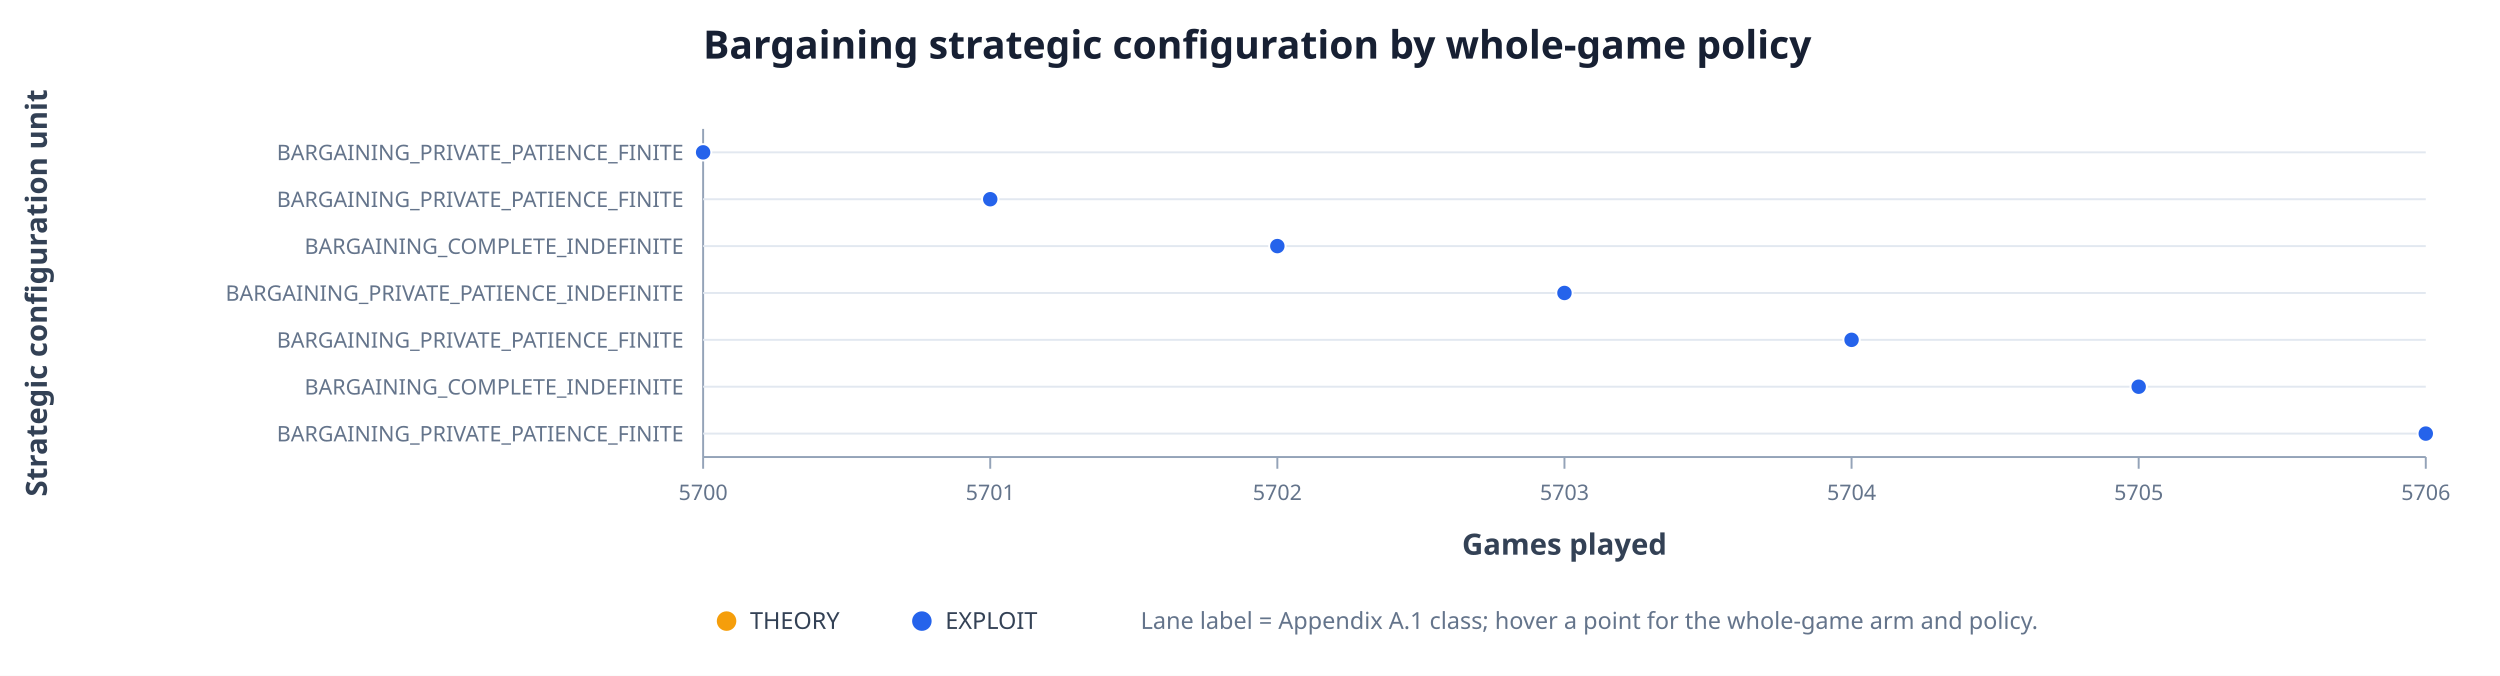
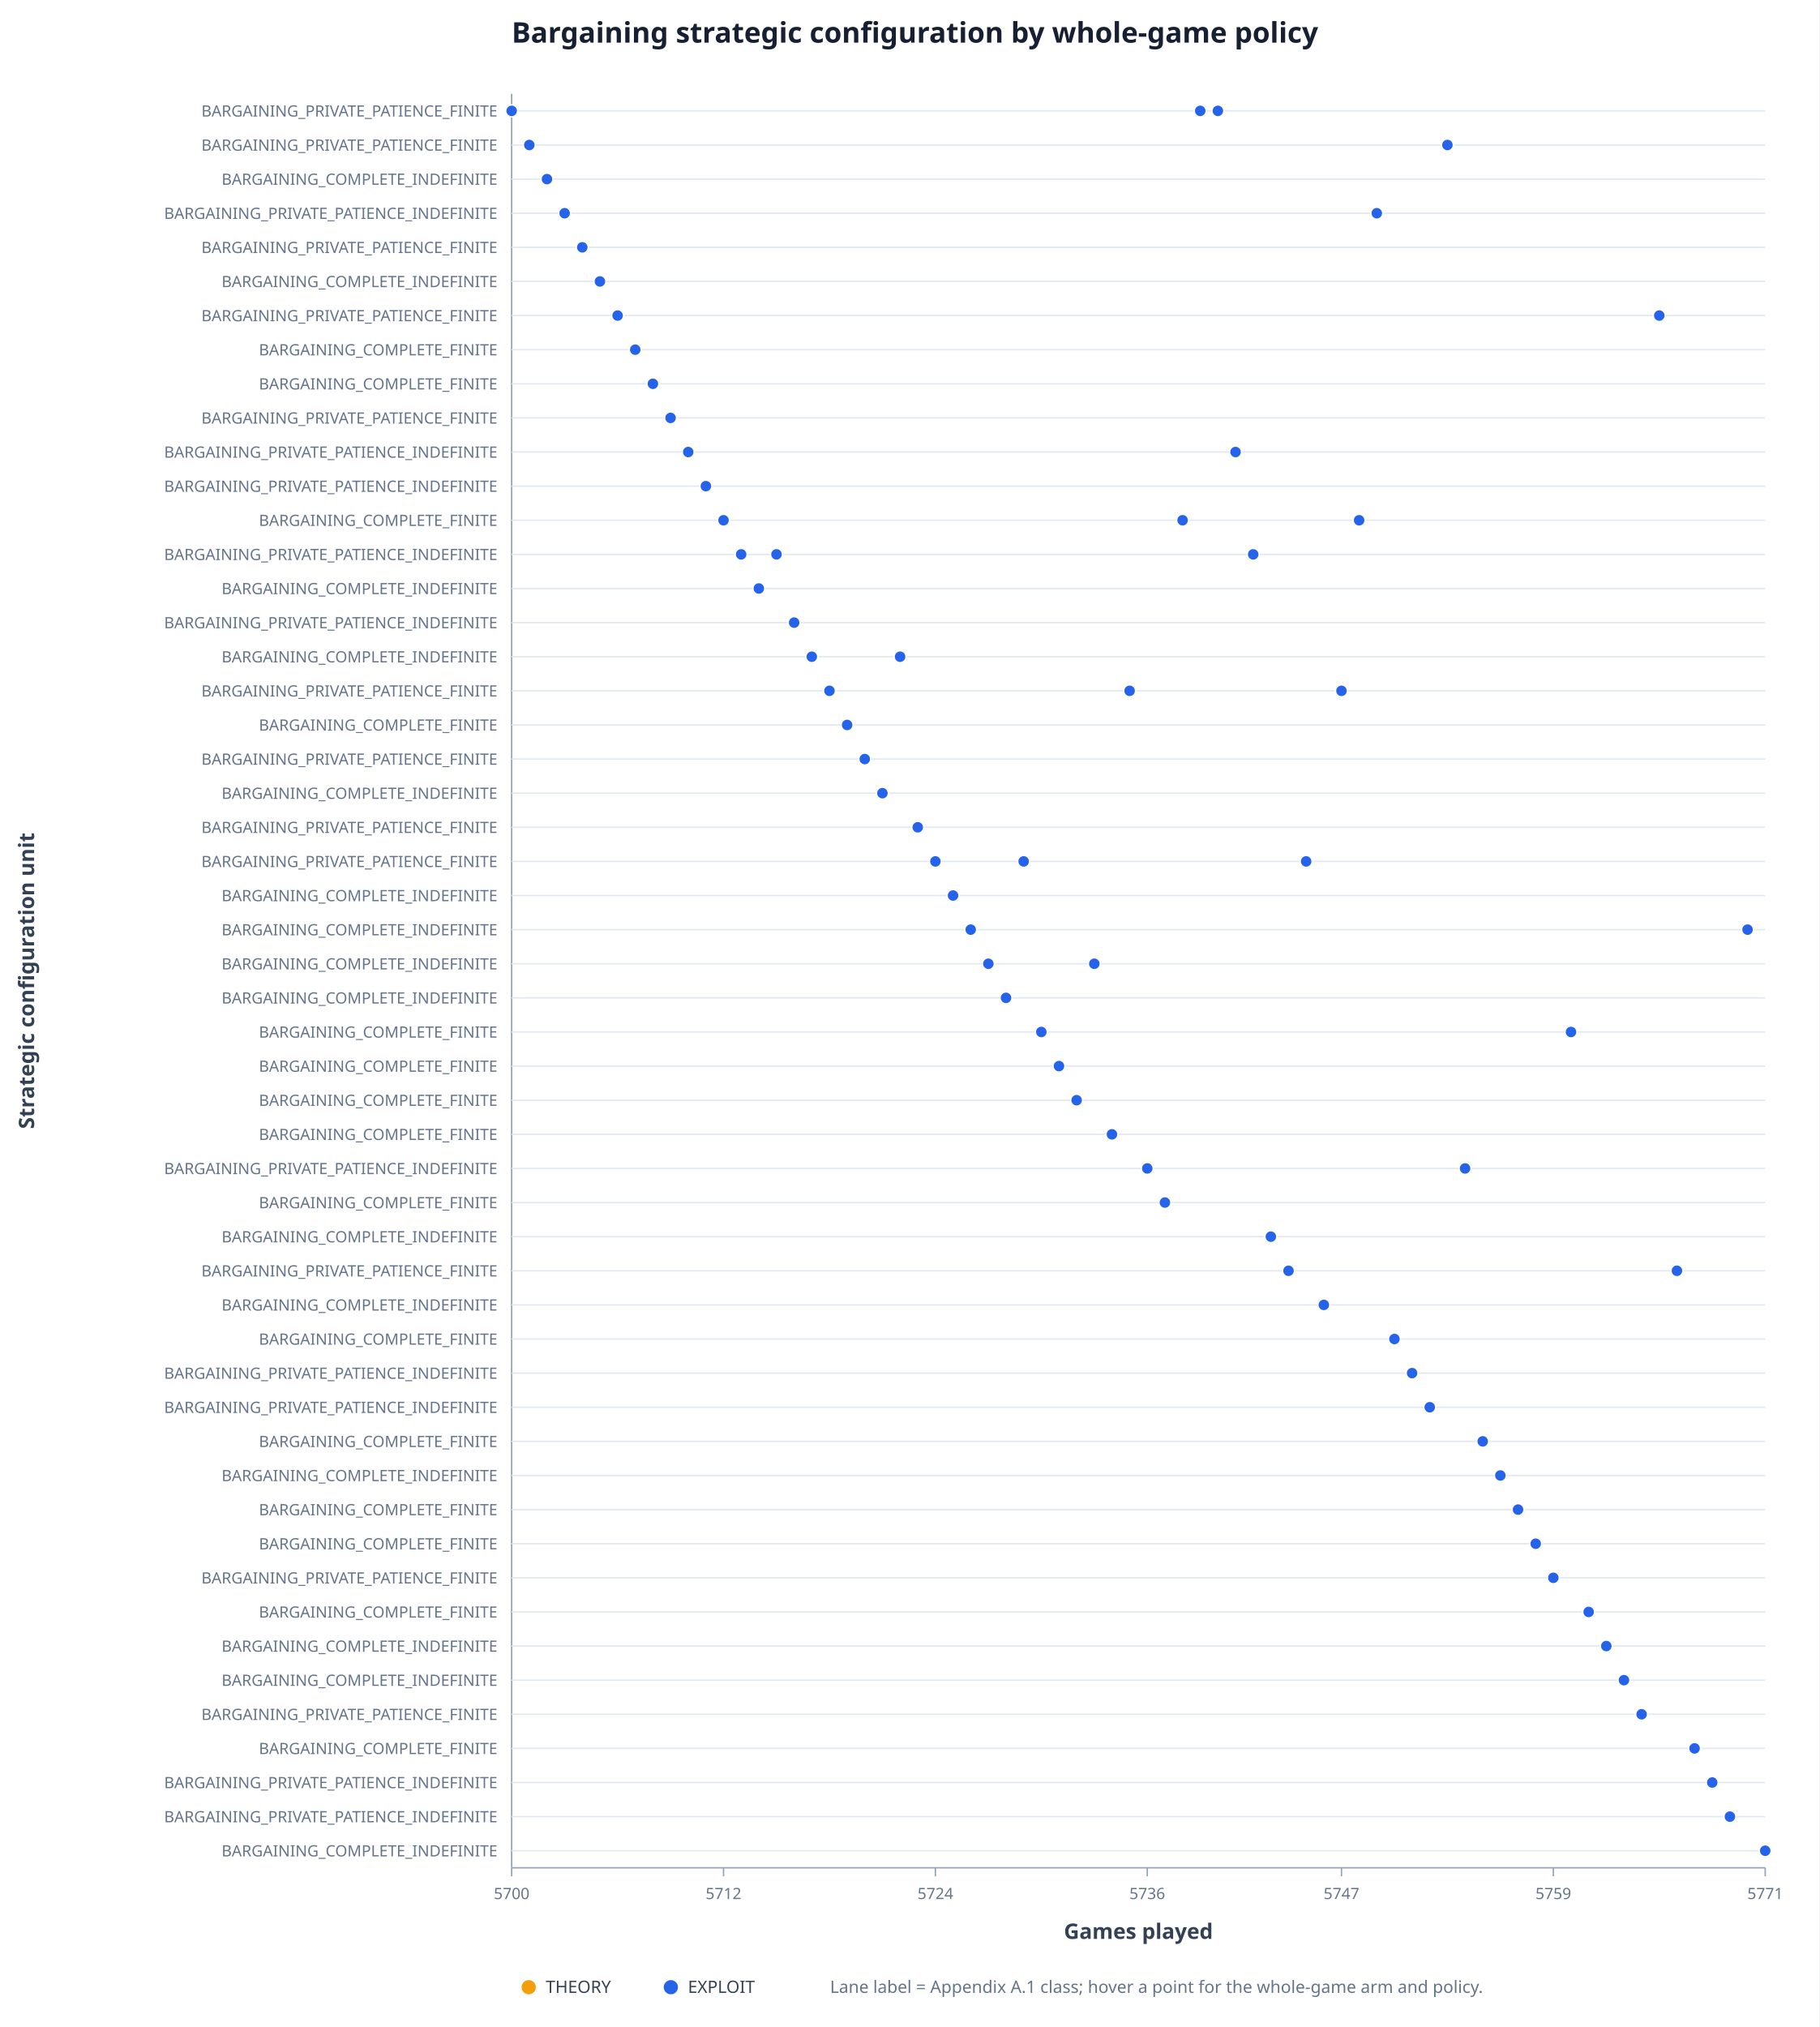
- <svg xmlns="http://www.w3.org/2000/svg" width="1280" height="346" viewBox="0 0 1280 346" role="img">
-   <rect width="1280" height="346" fill="white" />
+ <svg xmlns="http://www.w3.org/2000/svg" width="1280" height="1426" viewBox="0 0 1280 1426" role="img">
+   <rect width="1280" height="1426" fill="white" />
  <text x="360.0" y="30" font-family="system-ui,sans-serif" font-size="20" font-weight="700" fill="#172033">Bargaining strategic configuration by whole-game policy</text>
-   <line x1="360.0" y1="234.0" x2="1242.0" y2="234.0" stroke="#94a3b8" />
-   <line x1="360.0" y1="66.0" x2="360.0" y2="234.0" stroke="#94a3b8" />
-   <text x="801.0" y="284" text-anchor="middle" font-family="system-ui,sans-serif" font-size="15" font-weight="650" fill="#334155">Games played</text>
-   <text x="24" y="150.0" transform="rotate(-90 24 150.0)" text-anchor="middle" font-family="system-ui,sans-serif" font-size="15" font-weight="650" fill="#334155">Strategic configuration unit</text>
+   <line x1="360.0" y1="1314.0" x2="1242.0" y2="1314.0" stroke="#94a3b8" />
+   <line x1="360.0" y1="66.0" x2="360.0" y2="1314.0" stroke="#94a3b8" />
+   <text x="801.0" y="1364" text-anchor="middle" font-family="system-ui,sans-serif" font-size="15" font-weight="650" fill="#334155">Games played</text>
+   <text x="24" y="690.0" transform="rotate(-90 24 690.0)" text-anchor="middle" font-family="system-ui,sans-serif" font-size="15" font-weight="650" fill="#334155">Strategic configuration unit</text>
  <line x1="360.0" y1="78.00" x2="1242.0" y2="78.00" stroke="#e2e8f0" />
  <text x="350.0" y="82.00" text-anchor="end" font-family="system-ui,sans-serif" font-size="11" fill="#64748b">BARGAINING_PRIVATE_PATIENCE_FINITE</text>
  <line x1="360.0" y1="102.00" x2="1242.0" y2="102.00" stroke="#e2e8f0" />
  <text x="350.0" y="106.00" text-anchor="end" font-family="system-ui,sans-serif" font-size="11" fill="#64748b">BARGAINING_PRIVATE_PATIENCE_FINITE</text>
  <line x1="360.0" y1="126.00" x2="1242.0" y2="126.00" stroke="#e2e8f0" />
  <text x="350.0" y="130.00" text-anchor="end" font-family="system-ui,sans-serif" font-size="11" fill="#64748b">BARGAINING_COMPLETE_INDEFINITE</text>
  <line x1="360.0" y1="150.00" x2="1242.0" y2="150.00" stroke="#e2e8f0" />
  <text x="350.0" y="154.00" text-anchor="end" font-family="system-ui,sans-serif" font-size="11" fill="#64748b">BARGAINING_PRIVATE_PATIENCE_INDEFINITE</text>
  <line x1="360.0" y1="174.00" x2="1242.0" y2="174.00" stroke="#e2e8f0" />
  <text x="350.0" y="178.00" text-anchor="end" font-family="system-ui,sans-serif" font-size="11" fill="#64748b">BARGAINING_PRIVATE_PATIENCE_FINITE</text>
  <line x1="360.0" y1="198.00" x2="1242.0" y2="198.00" stroke="#e2e8f0" />
  <text x="350.0" y="202.00" text-anchor="end" font-family="system-ui,sans-serif" font-size="11" fill="#64748b">BARGAINING_COMPLETE_INDEFINITE</text>
  <line x1="360.0" y1="222.00" x2="1242.0" y2="222.00" stroke="#e2e8f0" />
  <text x="350.0" y="226.00" text-anchor="end" font-family="system-ui,sans-serif" font-size="11" fill="#64748b">BARGAINING_PRIVATE_PATIENCE_FINITE</text>
-   <line x1="360.00" y1="234.0" x2="360.00" y2="240.0" stroke="#94a3b8" />
-   <text x="360.00" y="256.0" text-anchor="middle" font-family="system-ui,sans-serif" font-size="11" fill="#64748b">5700</text>
-   <line x1="507.00" y1="234.0" x2="507.00" y2="240.0" stroke="#94a3b8" />
-   <text x="507.00" y="256.0" text-anchor="middle" font-family="system-ui,sans-serif" font-size="11" fill="#64748b">5701</text>
-   <line x1="654.00" y1="234.0" x2="654.00" y2="240.0" stroke="#94a3b8" />
-   <text x="654.00" y="256.0" text-anchor="middle" font-family="system-ui,sans-serif" font-size="11" fill="#64748b">5702</text>
-   <line x1="801.00" y1="234.0" x2="801.00" y2="240.0" stroke="#94a3b8" />
-   <text x="801.00" y="256.0" text-anchor="middle" font-family="system-ui,sans-serif" font-size="11" fill="#64748b">5703</text>
-   <line x1="948.00" y1="234.0" x2="948.00" y2="240.0" stroke="#94a3b8" />
-   <text x="948.00" y="256.0" text-anchor="middle" font-family="system-ui,sans-serif" font-size="11" fill="#64748b">5704</text>
-   <line x1="1095.00" y1="234.0" x2="1095.00" y2="240.0" stroke="#94a3b8" />
-   <text x="1095.00" y="256.0" text-anchor="middle" font-family="system-ui,sans-serif" font-size="11" fill="#64748b">5705</text>
-   <line x1="1242.00" y1="234.0" x2="1242.00" y2="240.0" stroke="#94a3b8" />
-   <text x="1242.00" y="256.0" text-anchor="middle" font-family="system-ui,sans-serif" font-size="11" fill="#64748b">5706</text>
+   <line x1="360.0" y1="246.00" x2="1242.0" y2="246.00" stroke="#e2e8f0" />
+   <text x="350.0" y="250.00" text-anchor="end" font-family="system-ui,sans-serif" font-size="11" fill="#64748b">BARGAINING_COMPLETE_FINITE</text>
+   <line x1="360.0" y1="270.00" x2="1242.0" y2="270.00" stroke="#e2e8f0" />
+   <text x="350.0" y="274.00" text-anchor="end" font-family="system-ui,sans-serif" font-size="11" fill="#64748b">BARGAINING_COMPLETE_FINITE</text>
+   <line x1="360.0" y1="294.00" x2="1242.0" y2="294.00" stroke="#e2e8f0" />
+   <text x="350.0" y="298.00" text-anchor="end" font-family="system-ui,sans-serif" font-size="11" fill="#64748b">BARGAINING_PRIVATE_PATIENCE_FINITE</text>
+   <line x1="360.0" y1="318.00" x2="1242.0" y2="318.00" stroke="#e2e8f0" />
+   <text x="350.0" y="322.00" text-anchor="end" font-family="system-ui,sans-serif" font-size="11" fill="#64748b">BARGAINING_PRIVATE_PATIENCE_INDEFINITE</text>
+   <line x1="360.0" y1="342.00" x2="1242.0" y2="342.00" stroke="#e2e8f0" />
+   <text x="350.0" y="346.00" text-anchor="end" font-family="system-ui,sans-serif" font-size="11" fill="#64748b">BARGAINING_PRIVATE_PATIENCE_INDEFINITE</text>
+   <line x1="360.0" y1="366.00" x2="1242.0" y2="366.00" stroke="#e2e8f0" />
+   <text x="350.0" y="370.00" text-anchor="end" font-family="system-ui,sans-serif" font-size="11" fill="#64748b">BARGAINING_COMPLETE_FINITE</text>
+   <line x1="360.0" y1="390.00" x2="1242.0" y2="390.00" stroke="#e2e8f0" />
+   <text x="350.0" y="394.00" text-anchor="end" font-family="system-ui,sans-serif" font-size="11" fill="#64748b">BARGAINING_PRIVATE_PATIENCE_INDEFINITE</text>
+   <line x1="360.0" y1="414.00" x2="1242.0" y2="414.00" stroke="#e2e8f0" />
+   <text x="350.0" y="418.00" text-anchor="end" font-family="system-ui,sans-serif" font-size="11" fill="#64748b">BARGAINING_COMPLETE_INDEFINITE</text>
+   <line x1="360.0" y1="438.00" x2="1242.0" y2="438.00" stroke="#e2e8f0" />
+   <text x="350.0" y="442.00" text-anchor="end" font-family="system-ui,sans-serif" font-size="11" fill="#64748b">BARGAINING_PRIVATE_PATIENCE_INDEFINITE</text>
+   <line x1="360.0" y1="462.00" x2="1242.0" y2="462.00" stroke="#e2e8f0" />
+   <text x="350.0" y="466.00" text-anchor="end" font-family="system-ui,sans-serif" font-size="11" fill="#64748b">BARGAINING_COMPLETE_INDEFINITE</text>
+   <line x1="360.0" y1="486.00" x2="1242.0" y2="486.00" stroke="#e2e8f0" />
+   <text x="350.0" y="490.00" text-anchor="end" font-family="system-ui,sans-serif" font-size="11" fill="#64748b">BARGAINING_PRIVATE_PATIENCE_FINITE</text>
+   <line x1="360.0" y1="510.00" x2="1242.0" y2="510.00" stroke="#e2e8f0" />
+   <text x="350.0" y="514.00" text-anchor="end" font-family="system-ui,sans-serif" font-size="11" fill="#64748b">BARGAINING_COMPLETE_FINITE</text>
+   <line x1="360.0" y1="534.00" x2="1242.0" y2="534.00" stroke="#e2e8f0" />
+   <text x="350.0" y="538.00" text-anchor="end" font-family="system-ui,sans-serif" font-size="11" fill="#64748b">BARGAINING_PRIVATE_PATIENCE_FINITE</text>
+   <line x1="360.0" y1="558.00" x2="1242.0" y2="558.00" stroke="#e2e8f0" />
+   <text x="350.0" y="562.00" text-anchor="end" font-family="system-ui,sans-serif" font-size="11" fill="#64748b">BARGAINING_COMPLETE_INDEFINITE</text>
+   <line x1="360.0" y1="582.00" x2="1242.0" y2="582.00" stroke="#e2e8f0" />
+   <text x="350.0" y="586.00" text-anchor="end" font-family="system-ui,sans-serif" font-size="11" fill="#64748b">BARGAINING_PRIVATE_PATIENCE_FINITE</text>
+   <line x1="360.0" y1="606.00" x2="1242.0" y2="606.00" stroke="#e2e8f0" />
+   <text x="350.0" y="610.00" text-anchor="end" font-family="system-ui,sans-serif" font-size="11" fill="#64748b">BARGAINING_PRIVATE_PATIENCE_FINITE</text>
+   <line x1="360.0" y1="630.00" x2="1242.0" y2="630.00" stroke="#e2e8f0" />
+   <text x="350.0" y="634.00" text-anchor="end" font-family="system-ui,sans-serif" font-size="11" fill="#64748b">BARGAINING_COMPLETE_INDEFINITE</text>
+   <line x1="360.0" y1="654.00" x2="1242.0" y2="654.00" stroke="#e2e8f0" />
+   <text x="350.0" y="658.00" text-anchor="end" font-family="system-ui,sans-serif" font-size="11" fill="#64748b">BARGAINING_COMPLETE_INDEFINITE</text>
+   <line x1="360.0" y1="678.00" x2="1242.0" y2="678.00" stroke="#e2e8f0" />
+   <text x="350.0" y="682.00" text-anchor="end" font-family="system-ui,sans-serif" font-size="11" fill="#64748b">BARGAINING_COMPLETE_INDEFINITE</text>
+   <line x1="360.0" y1="702.00" x2="1242.0" y2="702.00" stroke="#e2e8f0" />
+   <text x="350.0" y="706.00" text-anchor="end" font-family="system-ui,sans-serif" font-size="11" fill="#64748b">BARGAINING_COMPLETE_INDEFINITE</text>
+   <line x1="360.0" y1="726.00" x2="1242.0" y2="726.00" stroke="#e2e8f0" />
+   <text x="350.0" y="730.00" text-anchor="end" font-family="system-ui,sans-serif" font-size="11" fill="#64748b">BARGAINING_COMPLETE_FINITE</text>
+   <line x1="360.0" y1="750.00" x2="1242.0" y2="750.00" stroke="#e2e8f0" />
+   <text x="350.0" y="754.00" text-anchor="end" font-family="system-ui,sans-serif" font-size="11" fill="#64748b">BARGAINING_COMPLETE_FINITE</text>
+   <line x1="360.0" y1="774.00" x2="1242.0" y2="774.00" stroke="#e2e8f0" />
+   <text x="350.0" y="778.00" text-anchor="end" font-family="system-ui,sans-serif" font-size="11" fill="#64748b">BARGAINING_COMPLETE_FINITE</text>
+   <line x1="360.0" y1="798.00" x2="1242.0" y2="798.00" stroke="#e2e8f0" />
+   <text x="350.0" y="802.00" text-anchor="end" font-family="system-ui,sans-serif" font-size="11" fill="#64748b">BARGAINING_COMPLETE_FINITE</text>
+   <line x1="360.0" y1="822.00" x2="1242.0" y2="822.00" stroke="#e2e8f0" />
+   <text x="350.0" y="826.00" text-anchor="end" font-family="system-ui,sans-serif" font-size="11" fill="#64748b">BARGAINING_PRIVATE_PATIENCE_INDEFINITE</text>
+   <line x1="360.0" y1="846.00" x2="1242.0" y2="846.00" stroke="#e2e8f0" />
+   <text x="350.0" y="850.00" text-anchor="end" font-family="system-ui,sans-serif" font-size="11" fill="#64748b">BARGAINING_COMPLETE_FINITE</text>
+   <line x1="360.0" y1="870.00" x2="1242.0" y2="870.00" stroke="#e2e8f0" />
+   <text x="350.0" y="874.00" text-anchor="end" font-family="system-ui,sans-serif" font-size="11" fill="#64748b">BARGAINING_COMPLETE_INDEFINITE</text>
+   <line x1="360.0" y1="894.00" x2="1242.0" y2="894.00" stroke="#e2e8f0" />
+   <text x="350.0" y="898.00" text-anchor="end" font-family="system-ui,sans-serif" font-size="11" fill="#64748b">BARGAINING_PRIVATE_PATIENCE_FINITE</text>
+   <line x1="360.0" y1="918.00" x2="1242.0" y2="918.00" stroke="#e2e8f0" />
+   <text x="350.0" y="922.00" text-anchor="end" font-family="system-ui,sans-serif" font-size="11" fill="#64748b">BARGAINING_COMPLETE_INDEFINITE</text>
+   <line x1="360.0" y1="942.00" x2="1242.0" y2="942.00" stroke="#e2e8f0" />
+   <text x="350.0" y="946.00" text-anchor="end" font-family="system-ui,sans-serif" font-size="11" fill="#64748b">BARGAINING_COMPLETE_FINITE</text>
+   <line x1="360.0" y1="966.00" x2="1242.0" y2="966.00" stroke="#e2e8f0" />
+   <text x="350.0" y="970.00" text-anchor="end" font-family="system-ui,sans-serif" font-size="11" fill="#64748b">BARGAINING_PRIVATE_PATIENCE_INDEFINITE</text>
+   <line x1="360.0" y1="990.00" x2="1242.0" y2="990.00" stroke="#e2e8f0" />
+   <text x="350.0" y="994.00" text-anchor="end" font-family="system-ui,sans-serif" font-size="11" fill="#64748b">BARGAINING_PRIVATE_PATIENCE_INDEFINITE</text>
+   <line x1="360.0" y1="1014.00" x2="1242.0" y2="1014.00" stroke="#e2e8f0" />
+   <text x="350.0" y="1018.00" text-anchor="end" font-family="system-ui,sans-serif" font-size="11" fill="#64748b">BARGAINING_COMPLETE_FINITE</text>
+   <line x1="360.0" y1="1038.00" x2="1242.0" y2="1038.00" stroke="#e2e8f0" />
+   <text x="350.0" y="1042.00" text-anchor="end" font-family="system-ui,sans-serif" font-size="11" fill="#64748b">BARGAINING_COMPLETE_INDEFINITE</text>
+   <line x1="360.0" y1="1062.00" x2="1242.0" y2="1062.00" stroke="#e2e8f0" />
+   <text x="350.0" y="1066.00" text-anchor="end" font-family="system-ui,sans-serif" font-size="11" fill="#64748b">BARGAINING_COMPLETE_FINITE</text>
+   <line x1="360.0" y1="1086.00" x2="1242.0" y2="1086.00" stroke="#e2e8f0" />
+   <text x="350.0" y="1090.00" text-anchor="end" font-family="system-ui,sans-serif" font-size="11" fill="#64748b">BARGAINING_COMPLETE_FINITE</text>
+   <line x1="360.0" y1="1110.00" x2="1242.0" y2="1110.00" stroke="#e2e8f0" />
+   <text x="350.0" y="1114.00" text-anchor="end" font-family="system-ui,sans-serif" font-size="11" fill="#64748b">BARGAINING_PRIVATE_PATIENCE_FINITE</text>
+   <line x1="360.0" y1="1134.00" x2="1242.0" y2="1134.00" stroke="#e2e8f0" />
+   <text x="350.0" y="1138.00" text-anchor="end" font-family="system-ui,sans-serif" font-size="11" fill="#64748b">BARGAINING_COMPLETE_FINITE</text>
+   <line x1="360.0" y1="1158.00" x2="1242.0" y2="1158.00" stroke="#e2e8f0" />
+   <text x="350.0" y="1162.00" text-anchor="end" font-family="system-ui,sans-serif" font-size="11" fill="#64748b">BARGAINING_COMPLETE_INDEFINITE</text>
+   <line x1="360.0" y1="1182.00" x2="1242.0" y2="1182.00" stroke="#e2e8f0" />
+   <text x="350.0" y="1186.00" text-anchor="end" font-family="system-ui,sans-serif" font-size="11" fill="#64748b">BARGAINING_COMPLETE_INDEFINITE</text>
+   <line x1="360.0" y1="1206.00" x2="1242.0" y2="1206.00" stroke="#e2e8f0" />
+   <text x="350.0" y="1210.00" text-anchor="end" font-family="system-ui,sans-serif" font-size="11" fill="#64748b">BARGAINING_PRIVATE_PATIENCE_FINITE</text>
+   <line x1="360.0" y1="1230.00" x2="1242.0" y2="1230.00" stroke="#e2e8f0" />
+   <text x="350.0" y="1234.00" text-anchor="end" font-family="system-ui,sans-serif" font-size="11" fill="#64748b">BARGAINING_COMPLETE_FINITE</text>
+   <line x1="360.0" y1="1254.00" x2="1242.0" y2="1254.00" stroke="#e2e8f0" />
+   <text x="350.0" y="1258.00" text-anchor="end" font-family="system-ui,sans-serif" font-size="11" fill="#64748b">BARGAINING_PRIVATE_PATIENCE_INDEFINITE</text>
+   <line x1="360.0" y1="1278.00" x2="1242.0" y2="1278.00" stroke="#e2e8f0" />
+   <text x="350.0" y="1282.00" text-anchor="end" font-family="system-ui,sans-serif" font-size="11" fill="#64748b">BARGAINING_PRIVATE_PATIENCE_INDEFINITE</text>
+   <line x1="360.0" y1="1302.00" x2="1242.0" y2="1302.00" stroke="#e2e8f0" />
+   <text x="350.0" y="1306.00" text-anchor="end" font-family="system-ui,sans-serif" font-size="11" fill="#64748b">BARGAINING_COMPLETE_INDEFINITE</text>
+   <line x1="360.00" y1="1314.0" x2="360.00" y2="1320.0" stroke="#94a3b8" />
+   <text x="360.00" y="1336.0" text-anchor="middle" font-family="system-ui,sans-serif" font-size="11" fill="#64748b">5700</text>
+   <line x1="509.07" y1="1314.0" x2="509.07" y2="1320.0" stroke="#94a3b8" />
+   <text x="509.07" y="1336.0" text-anchor="middle" font-family="system-ui,sans-serif" font-size="11" fill="#64748b">5712</text>
+   <line x1="658.14" y1="1314.0" x2="658.14" y2="1320.0" stroke="#94a3b8" />
+   <text x="658.14" y="1336.0" text-anchor="middle" font-family="system-ui,sans-serif" font-size="11" fill="#64748b">5724</text>
+   <line x1="807.21" y1="1314.0" x2="807.21" y2="1320.0" stroke="#94a3b8" />
+   <text x="807.21" y="1336.0" text-anchor="middle" font-family="system-ui,sans-serif" font-size="11" fill="#64748b">5736</text>
+   <line x1="943.86" y1="1314.0" x2="943.86" y2="1320.0" stroke="#94a3b8" />
+   <text x="943.86" y="1336.0" text-anchor="middle" font-family="system-ui,sans-serif" font-size="11" fill="#64748b">5747</text>
+   <line x1="1092.93" y1="1314.0" x2="1092.93" y2="1320.0" stroke="#94a3b8" />
+   <text x="1092.93" y="1336.0" text-anchor="middle" font-family="system-ui,sans-serif" font-size="11" fill="#64748b">5759</text>
+   <line x1="1242.00" y1="1314.0" x2="1242.00" y2="1320.0" stroke="#94a3b8" />
+   <text x="1242.00" y="1336.0" text-anchor="middle" font-family="system-ui,sans-serif" font-size="11" fill="#64748b">5771</text>
  <circle cx="360.00" cy="78.00" r="4.2" fill="#2563eb" stroke="white" stroke-width="1" />
-   <circle cx="507.00" cy="102.00" r="4.2" fill="#2563eb" stroke="white" stroke-width="1" />
-   <circle cx="654.00" cy="126.00" r="4.2" fill="#2563eb" stroke="white" stroke-width="1" />
-   <circle cx="801.00" cy="150.00" r="4.2" fill="#2563eb" stroke="white" stroke-width="1" />
-   <circle cx="948.00" cy="174.00" r="4.2" fill="#2563eb" stroke="white" stroke-width="1" />
-   <circle cx="1095.00" cy="198.00" r="4.2" fill="#2563eb" stroke="white" stroke-width="1" />
-   <circle cx="1242.00" cy="222.00" r="4.2" fill="#2563eb" stroke="white" stroke-width="1" />
-   <circle cx="372.0" cy="318" r="5" fill="#f59e0b" />
-   <text x="384.0" y="322" font-family="system-ui,sans-serif" font-size="12" fill="#334155">THEORY</text>
-   <circle cx="472.0" cy="318" r="5" fill="#2563eb" />
-   <text x="484.0" y="322" font-family="system-ui,sans-serif" font-size="12" fill="#334155">EXPLOIT</text>
-   <text x="584.0" y="322" font-family="system-ui,sans-serif" font-size="12" fill="#64748b">Lane label = Appendix A.1 class; hover a point for the whole-game arm and policy.</text>
+   <circle cx="372.42" cy="102.00" r="4.2" fill="#2563eb" stroke="white" stroke-width="1" />
+   <circle cx="384.85" cy="126.00" r="4.2" fill="#2563eb" stroke="white" stroke-width="1" />
+   <circle cx="397.27" cy="150.00" r="4.2" fill="#2563eb" stroke="white" stroke-width="1" />
+   <circle cx="409.69" cy="174.00" r="4.2" fill="#2563eb" stroke="white" stroke-width="1" />
+   <circle cx="422.11" cy="198.00" r="4.2" fill="#2563eb" stroke="white" stroke-width="1" />
+   <circle cx="434.54" cy="222.00" r="4.2" fill="#2563eb" stroke="white" stroke-width="1" />
+   <circle cx="446.96" cy="246.00" r="4.2" fill="#2563eb" stroke="white" stroke-width="1" />
+   <circle cx="459.38" cy="270.00" r="4.2" fill="#2563eb" stroke="white" stroke-width="1" />
+   <circle cx="471.80" cy="294.00" r="4.2" fill="#2563eb" stroke="white" stroke-width="1" />
+   <circle cx="484.23" cy="318.00" r="4.2" fill="#2563eb" stroke="white" stroke-width="1" />
+   <circle cx="496.65" cy="342.00" r="4.2" fill="#2563eb" stroke="white" stroke-width="1" />
+   <circle cx="509.07" cy="366.00" r="4.2" fill="#2563eb" stroke="white" stroke-width="1" />
+   <circle cx="521.49" cy="390.00" r="4.2" fill="#2563eb" stroke="white" stroke-width="1" />
+   <circle cx="533.92" cy="414.00" r="4.2" fill="#2563eb" stroke="white" stroke-width="1" />
+   <circle cx="546.34" cy="390.00" r="4.2" fill="#2563eb" stroke="white" stroke-width="1" />
+   <circle cx="558.76" cy="438.00" r="4.2" fill="#2563eb" stroke="white" stroke-width="1" />
+   <circle cx="571.18" cy="462.00" r="4.2" fill="#2563eb" stroke="white" stroke-width="1" />
+   <circle cx="583.61" cy="486.00" r="4.2" fill="#2563eb" stroke="white" stroke-width="1" />
+   <circle cx="596.03" cy="510.00" r="4.2" fill="#2563eb" stroke="white" stroke-width="1" />
+   <circle cx="608.45" cy="534.00" r="4.2" fill="#2563eb" stroke="white" stroke-width="1" />
+   <circle cx="620.87" cy="558.00" r="4.2" fill="#2563eb" stroke="white" stroke-width="1" />
+   <circle cx="633.30" cy="462.00" r="4.2" fill="#2563eb" stroke="white" stroke-width="1" />
+   <circle cx="645.72" cy="582.00" r="4.2" fill="#2563eb" stroke="white" stroke-width="1" />
+   <circle cx="658.14" cy="606.00" r="4.2" fill="#2563eb" stroke="white" stroke-width="1" />
+   <circle cx="670.56" cy="630.00" r="4.2" fill="#2563eb" stroke="white" stroke-width="1" />
+   <circle cx="682.99" cy="654.00" r="4.2" fill="#2563eb" stroke="white" stroke-width="1" />
+   <circle cx="695.41" cy="678.00" r="4.2" fill="#2563eb" stroke="white" stroke-width="1" />
+   <circle cx="707.83" cy="702.00" r="4.2" fill="#2563eb" stroke="white" stroke-width="1" />
+   <circle cx="720.25" cy="606.00" r="4.2" fill="#2563eb" stroke="white" stroke-width="1" />
+   <circle cx="732.68" cy="726.00" r="4.2" fill="#2563eb" stroke="white" stroke-width="1" />
+   <circle cx="745.10" cy="750.00" r="4.2" fill="#2563eb" stroke="white" stroke-width="1" />
+   <circle cx="757.52" cy="774.00" r="4.2" fill="#2563eb" stroke="white" stroke-width="1" />
+   <circle cx="769.94" cy="678.00" r="4.2" fill="#2563eb" stroke="white" stroke-width="1" />
+   <circle cx="782.37" cy="798.00" r="4.2" fill="#2563eb" stroke="white" stroke-width="1" />
+   <circle cx="794.79" cy="486.00" r="4.2" fill="#2563eb" stroke="white" stroke-width="1" />
+   <circle cx="807.21" cy="822.00" r="4.2" fill="#2563eb" stroke="white" stroke-width="1" />
+   <circle cx="819.63" cy="846.00" r="4.2" fill="#2563eb" stroke="white" stroke-width="1" />
+   <circle cx="832.06" cy="366.00" r="4.2" fill="#2563eb" stroke="white" stroke-width="1" />
+   <circle cx="844.48" cy="78.00" r="4.2" fill="#2563eb" stroke="white" stroke-width="1" />
+   <circle cx="856.90" cy="78.00" r="4.2" fill="#2563eb" stroke="white" stroke-width="1" />
+   <circle cx="869.32" cy="318.00" r="4.2" fill="#2563eb" stroke="white" stroke-width="1" />
+   <circle cx="881.75" cy="390.00" r="4.2" fill="#2563eb" stroke="white" stroke-width="1" />
+   <circle cx="894.17" cy="870.00" r="4.2" fill="#2563eb" stroke="white" stroke-width="1" />
+   <circle cx="906.59" cy="894.00" r="4.2" fill="#2563eb" stroke="white" stroke-width="1" />
+   <circle cx="919.01" cy="606.00" r="4.2" fill="#2563eb" stroke="white" stroke-width="1" />
+   <circle cx="931.44" cy="918.00" r="4.2" fill="#2563eb" stroke="white" stroke-width="1" />
+   <circle cx="943.86" cy="486.00" r="4.2" fill="#2563eb" stroke="white" stroke-width="1" />
+   <circle cx="956.28" cy="366.00" r="4.2" fill="#2563eb" stroke="white" stroke-width="1" />
+   <circle cx="968.70" cy="150.00" r="4.2" fill="#2563eb" stroke="white" stroke-width="1" />
+   <circle cx="981.13" cy="942.00" r="4.2" fill="#2563eb" stroke="white" stroke-width="1" />
+   <circle cx="993.55" cy="966.00" r="4.2" fill="#2563eb" stroke="white" stroke-width="1" />
+   <circle cx="1005.97" cy="990.00" r="4.2" fill="#2563eb" stroke="white" stroke-width="1" />
+   <circle cx="1018.39" cy="102.00" r="4.2" fill="#2563eb" stroke="white" stroke-width="1" />
+   <circle cx="1030.82" cy="822.00" r="4.2" fill="#2563eb" stroke="white" stroke-width="1" />
+   <circle cx="1043.24" cy="1014.00" r="4.2" fill="#2563eb" stroke="white" stroke-width="1" />
+   <circle cx="1055.66" cy="1038.00" r="4.2" fill="#2563eb" stroke="white" stroke-width="1" />
+   <circle cx="1068.08" cy="1062.00" r="4.2" fill="#2563eb" stroke="white" stroke-width="1" />
+   <circle cx="1080.51" cy="1086.00" r="4.2" fill="#2563eb" stroke="white" stroke-width="1" />
+   <circle cx="1092.93" cy="1110.00" r="4.2" fill="#2563eb" stroke="white" stroke-width="1" />
+   <circle cx="1105.35" cy="726.00" r="4.2" fill="#2563eb" stroke="white" stroke-width="1" />
+   <circle cx="1117.77" cy="1134.00" r="4.2" fill="#2563eb" stroke="white" stroke-width="1" />
+   <circle cx="1130.20" cy="1158.00" r="4.2" fill="#2563eb" stroke="white" stroke-width="1" />
+   <circle cx="1142.62" cy="1182.00" r="4.2" fill="#2563eb" stroke="white" stroke-width="1" />
+   <circle cx="1155.04" cy="1206.00" r="4.2" fill="#2563eb" stroke="white" stroke-width="1" />
+   <circle cx="1167.46" cy="222.00" r="4.2" fill="#2563eb" stroke="white" stroke-width="1" />
+   <circle cx="1179.89" cy="894.00" r="4.2" fill="#2563eb" stroke="white" stroke-width="1" />
+   <circle cx="1192.31" cy="1230.00" r="4.2" fill="#2563eb" stroke="white" stroke-width="1" />
+   <circle cx="1204.73" cy="1254.00" r="4.2" fill="#2563eb" stroke="white" stroke-width="1" />
+   <circle cx="1217.15" cy="1278.00" r="4.2" fill="#2563eb" stroke="white" stroke-width="1" />
+   <circle cx="1229.58" cy="654.00" r="4.2" fill="#2563eb" stroke="white" stroke-width="1" />
+   <circle cx="1242.00" cy="1302.00" r="4.2" fill="#2563eb" stroke="white" stroke-width="1" />
+   <circle cx="372.0" cy="1398" r="5" fill="#f59e0b" />
+   <text x="384.0" y="1402" font-family="system-ui,sans-serif" font-size="12" fill="#334155">THEORY</text>
+   <circle cx="472.0" cy="1398" r="5" fill="#2563eb" />
+   <text x="484.0" y="1402" font-family="system-ui,sans-serif" font-size="12" fill="#334155">EXPLOIT</text>
+   <text x="584.0" y="1402" font-family="system-ui,sans-serif" font-size="12" fill="#64748b">Lane label = Appendix A.1 class; hover a point for the whole-game arm and policy.</text>
</svg>
